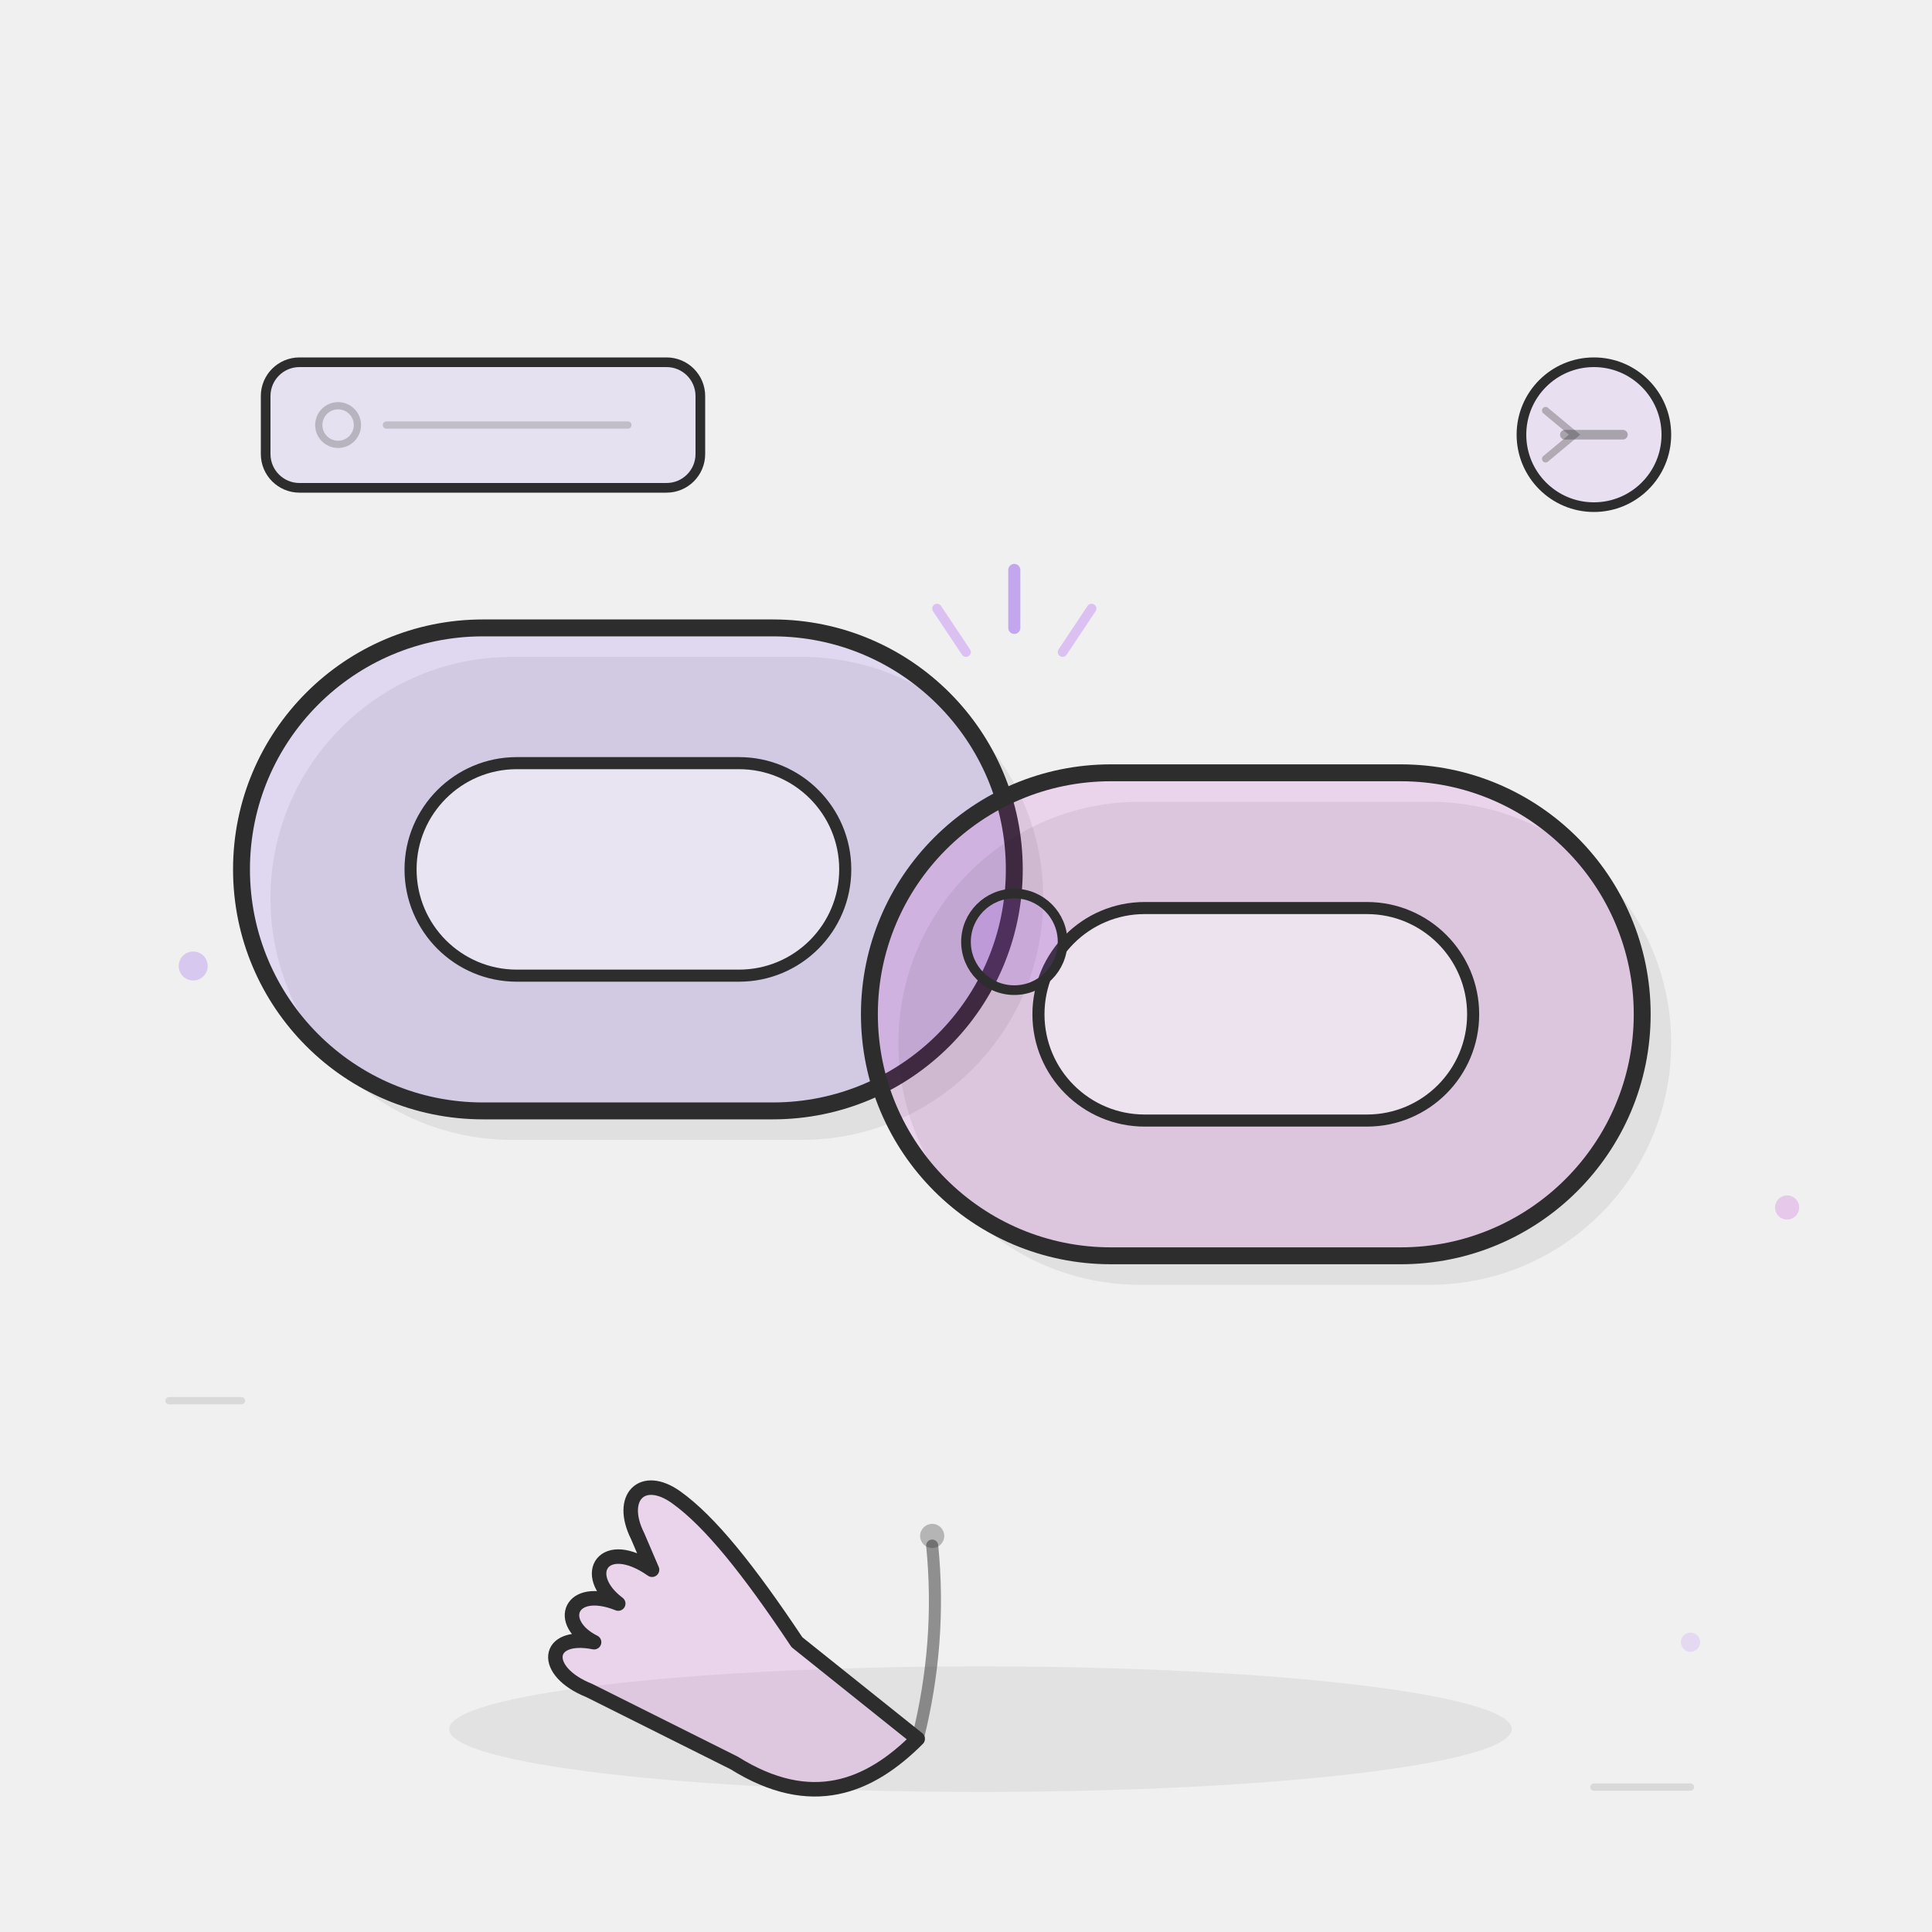
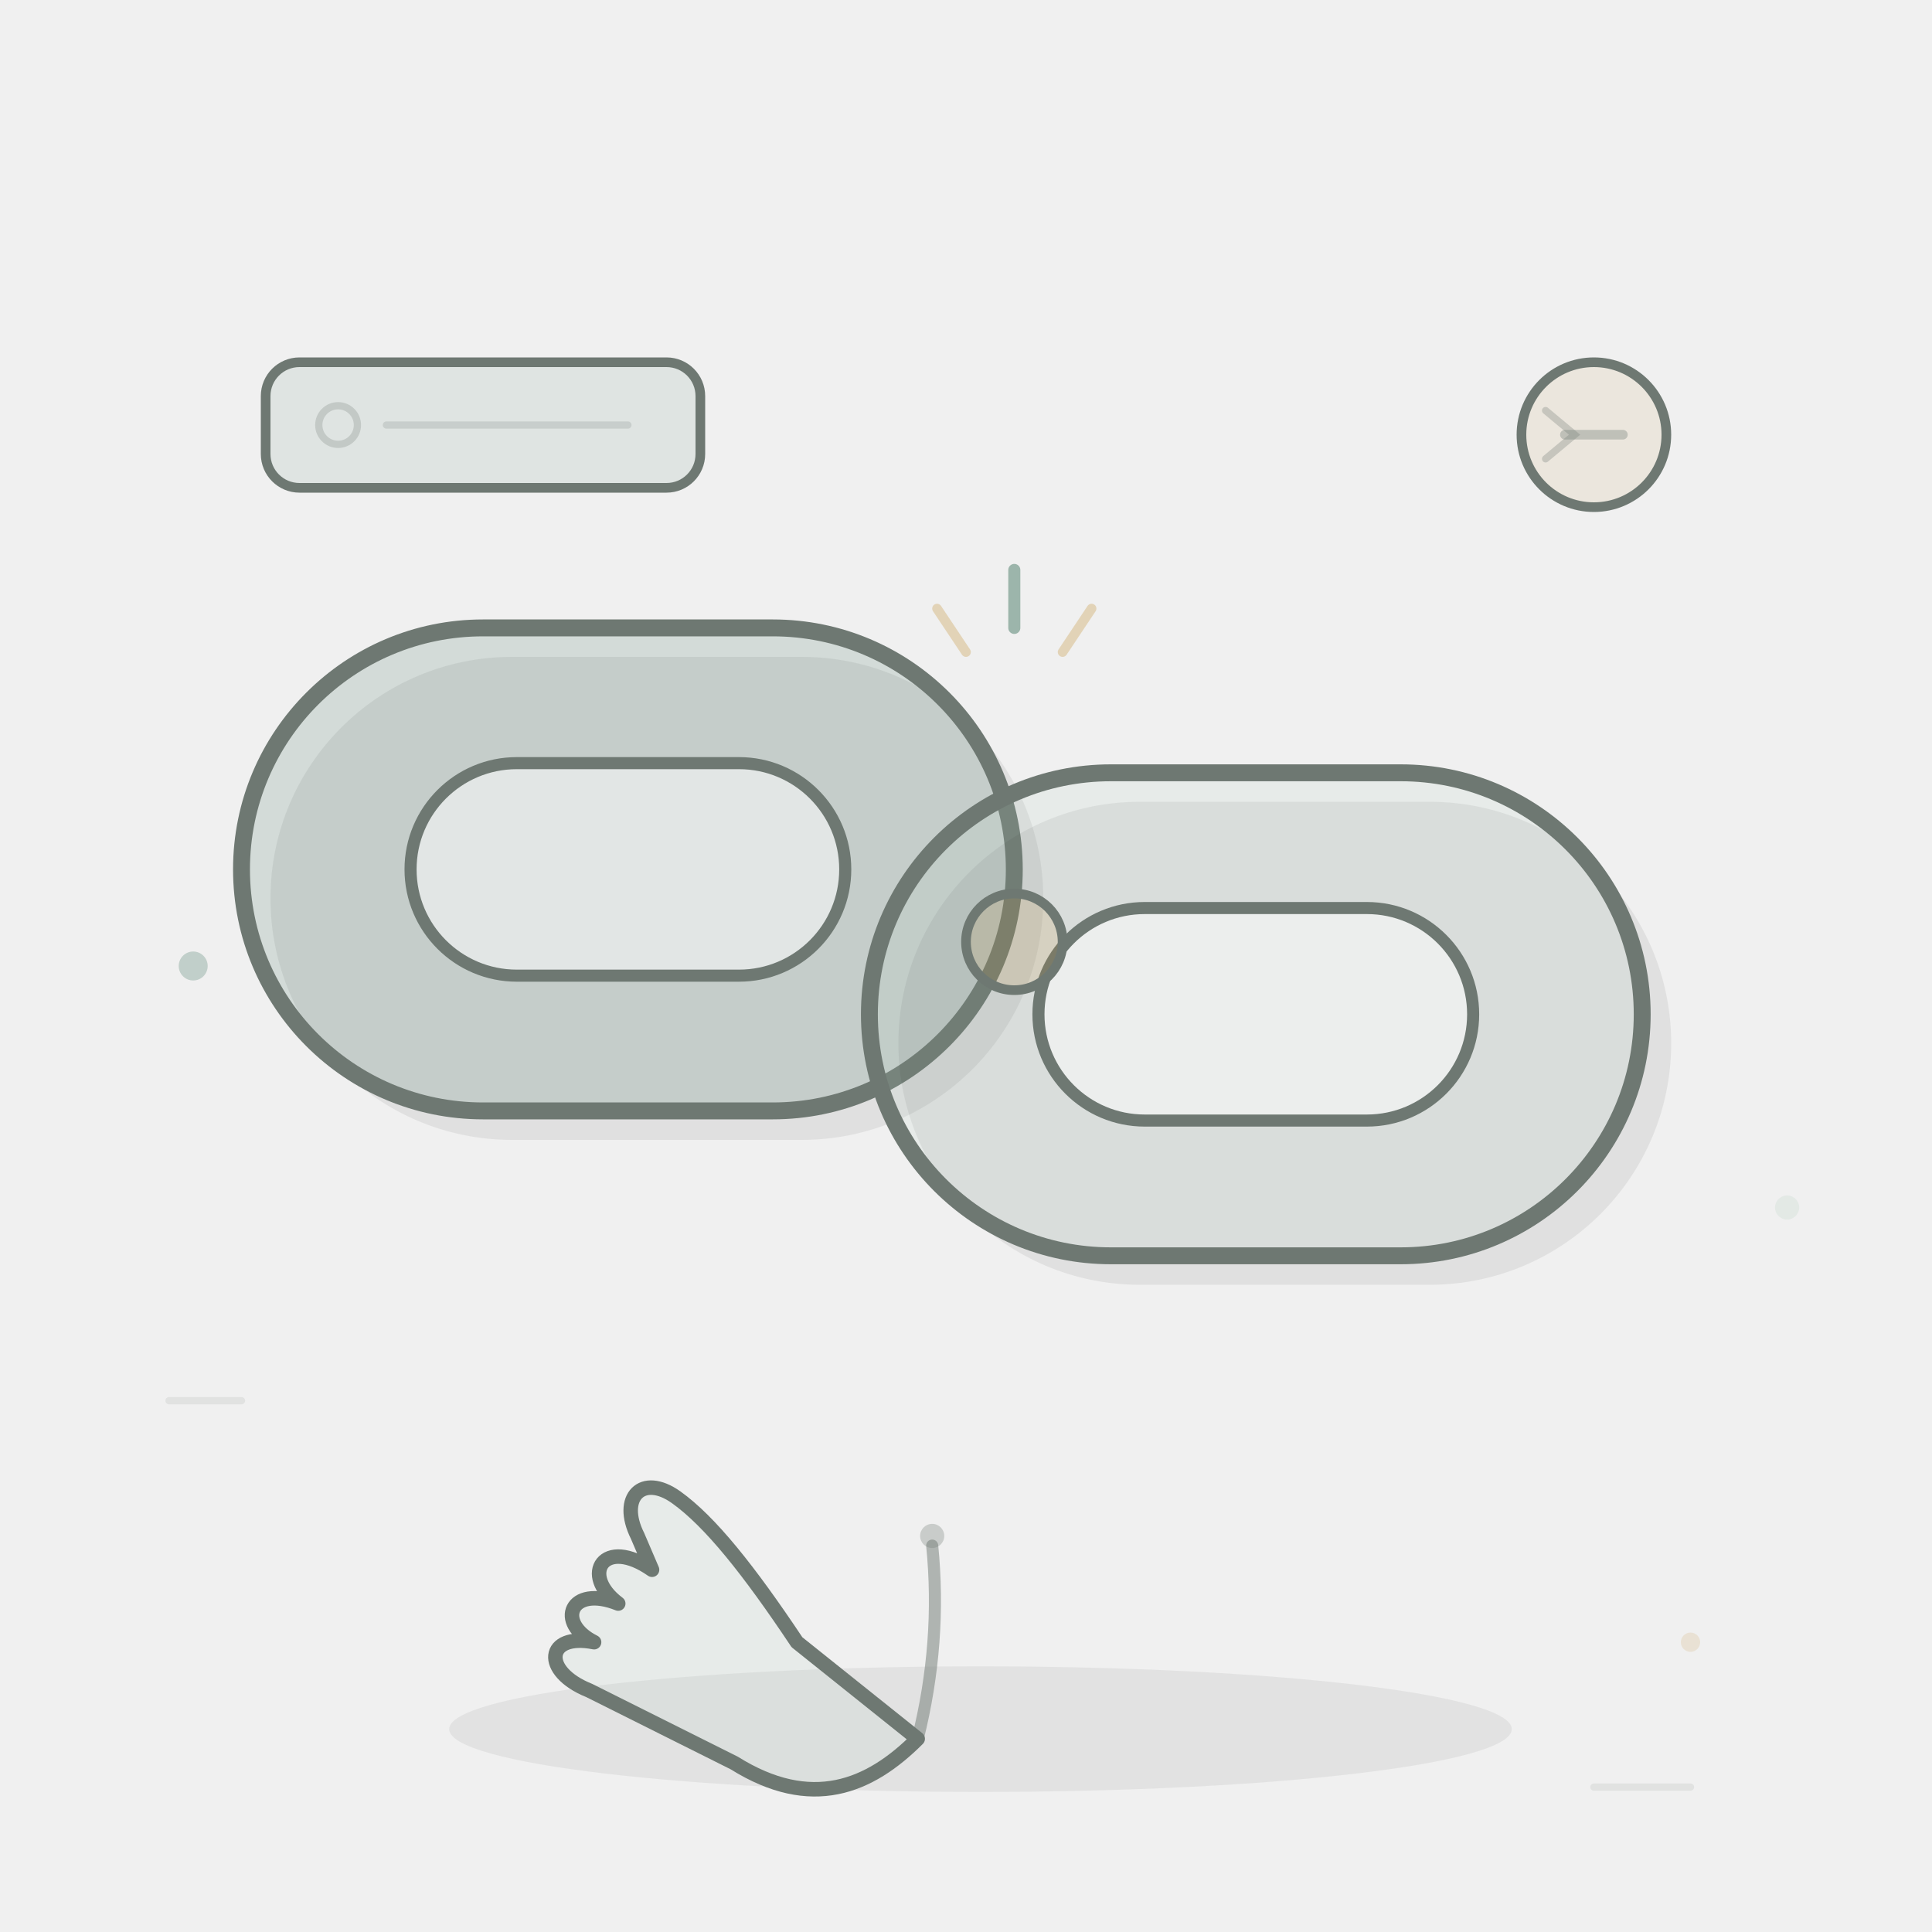
<svg xmlns="http://www.w3.org/2000/svg" viewBox="0 0 400 400" fill="none">
  <ellipse cx="203" cy="358" rx="110" ry="13" fill="#000" opacity="0.06" />
  <rect x="53" y="133" width="160" height="100" rx="50" fill="#000" opacity="0.07" transform="translate(3,3)" />
-   <rect x="50" y="130" width="160" height="100" rx="50" stroke="#2E2D2D" stroke-width="3.5" fill="#7C3AED" fill-opacity="0.14" />
-   <rect x="85" y="158" width="90" height="44" rx="22" stroke="#2E2D2D" stroke-width="2.5" fill="white" fill-opacity="0.5" />
+   <rect x="50" y="130" width="160" height="100" rx="50" stroke="#6E7872" stroke-width="3.5" fill="#1D5C43" fill-opacity="0.14" />
+   <rect x="85" y="158" width="90" height="44" rx="22" stroke="#6E7872" stroke-width="2.5" fill="white" fill-opacity="0.5" />
  <rect x="183" y="163" width="160" height="100" rx="50" fill="#000" opacity="0.07" transform="translate(3,3)" />
-   <rect x="180" y="160" width="160" height="100" rx="50" stroke="#2E2D2D" stroke-width="3.5" fill="#C026D3" fill-opacity="0.14" />
-   <rect x="215" y="188" width="90" height="44" rx="22" stroke="#2E2D2D" stroke-width="2.5" fill="white" fill-opacity="0.5" />
-   <circle cx="210" cy="195" r="10" fill="#A855F7" fill-opacity="0.15" stroke="#2E2D2D" stroke-width="2" />
-   <line x1="210" y1="130" x2="210" y2="118" stroke="#7C3AED" stroke-width="2.5" stroke-linecap="round" opacity="0.4" />
-   <line x1="200" y1="135" x2="194" y2="126" stroke="#A855F7" stroke-width="2" stroke-linecap="round" opacity="0.3" />
-   <line x1="220" y1="135" x2="226" y2="126" stroke="#A855F7" stroke-width="2" stroke-linecap="round" opacity="0.3" />
-   <path d="M165,340 C155,325 147,315 140,310 C133,305 128,310 132,318 L135,325 C125,318 120,326 128,332 C118,328 115,336 123,340 C113,338 112,346 122,350 L152,365 C168,375 180,370 190,360 Z" stroke="#2E2D2D" stroke-width="3" fill="#C026D3" fill-opacity="0.14" stroke-linejoin="round" />
-   <path d="M190 360 Q195 340 193 320" stroke="#2E2D2D" stroke-width="2.5" fill="none" stroke-linecap="round" opacity="0.5" />
-   <circle cx="193" cy="318" r="2.5" fill="#2E2D2D" opacity="0.3" />
-   <rect x="55" y="75" width="90" height="26" rx="7" stroke="#2E2D2D" stroke-width="2" fill="#7C3AED" fill-opacity="0.08" />
-   <circle cx="70" cy="88" r="4" stroke="#2E2D2D" stroke-width="1.5" fill="none" opacity="0.25" />
-   <line x1="80" y1="88" x2="130" y2="88" stroke="#2E2D2D" stroke-width="1.5" stroke-linecap="round" opacity="0.2" />
-   <circle cx="330" cy="90" r="15" stroke="#2E2D2D" stroke-width="2" fill="#A855F7" fill-opacity="0.10" />
-   <path d="M324 90 L336 90" stroke="#2E2D2D" stroke-width="2" stroke-linecap="round" opacity="0.35" />
-   <path d="M320 85 L326 90 L320 95" stroke="#2E2D2D" stroke-width="1.5" fill="none" stroke-linecap="round" opacity="0.3" />
-   <circle cx="40" cy="200" r="3" fill="#7C3AED" opacity="0.22" />
-   <circle cx="370" cy="250" r="2.5" fill="#C026D3" opacity="0.2" />
-   <circle cx="350" cy="340" r="2" fill="#A855F7" opacity="0.15" />
-   <line x1="330" y1="370" x2="350" y2="370" stroke="#2E2D2D" stroke-width="1.5" stroke-linecap="round" opacity="0.12" />
-   <line x1="35" y1="290" x2="50" y2="290" stroke="#2E2D2D" stroke-width="1.5" stroke-linecap="round" opacity="0.12" />
+   <rect x="180" y="160" width="160" height="100" rx="50" stroke="#6E7872" stroke-width="3.5" fill="#AFCDBB" fill-opacity="0.14" />
+   <rect x="215" y="188" width="90" height="44" rx="22" stroke="#6E7872" stroke-width="2.5" fill="white" fill-opacity="0.5" />
+   <circle cx="210" cy="195" r="10" fill="#C39033" fill-opacity="0.15" stroke="#6E7872" stroke-width="2" />
+   <line x1="210" y1="130" x2="210" y2="118" stroke="#1D5C43" stroke-width="2.5" stroke-linecap="round" opacity="0.4" />
+   <line x1="200" y1="135" x2="194" y2="126" stroke="#C39033" stroke-width="2" stroke-linecap="round" opacity="0.3" />
+   <line x1="220" y1="135" x2="226" y2="126" stroke="#C39033" stroke-width="2" stroke-linecap="round" opacity="0.3" />
+   <path d="M165,340 C155,325 147,315 140,310 C133,305 128,310 132,318 L135,325 C125,318 120,326 128,332 C118,328 115,336 123,340 C113,338 112,346 122,350 L152,365 C168,375 180,370 190,360 Z" stroke="#6E7872" stroke-width="3" fill="#AFCDBB" fill-opacity="0.14" stroke-linejoin="round" />
+   <path d="M190 360 Q195 340 193 320" stroke="#6E7872" stroke-width="2.5" fill="none" stroke-linecap="round" opacity="0.5" />
+   <circle cx="193" cy="318" r="2.5" fill="#6E7872" opacity="0.3" />
+   <rect x="55" y="75" width="90" height="26" rx="7" stroke="#6E7872" stroke-width="2" fill="#1D5C43" fill-opacity="0.08" />
+   <circle cx="70" cy="88" r="4" stroke="#6E7872" stroke-width="1.5" fill="none" opacity="0.25" />
+   <line x1="80" y1="88" x2="130" y2="88" stroke="#6E7872" stroke-width="1.5" stroke-linecap="round" opacity="0.2" />
+   <circle cx="330" cy="90" r="15" stroke="#6E7872" stroke-width="2" fill="#C39033" fill-opacity="0.10" />
+   <path d="M324 90 L336 90" stroke="#6E7872" stroke-width="2" stroke-linecap="round" opacity="0.35" />
+   <path d="M320 85 L326 90 L320 95" stroke="#6E7872" stroke-width="1.5" fill="none" stroke-linecap="round" opacity="0.3" />
+   <circle cx="40" cy="200" r="3" fill="#1D5C43" opacity="0.22" />
+   <circle cx="370" cy="250" r="2.5" fill="#AFCDBB" opacity="0.2" />
+   <circle cx="350" cy="340" r="2" fill="#C39033" opacity="0.15" />
+   <line x1="330" y1="370" x2="350" y2="370" stroke="#6E7872" stroke-width="1.5" stroke-linecap="round" opacity="0.12" />
+   <line x1="35" y1="290" x2="50" y2="290" stroke="#6E7872" stroke-width="1.5" stroke-linecap="round" opacity="0.12" />
</svg>
